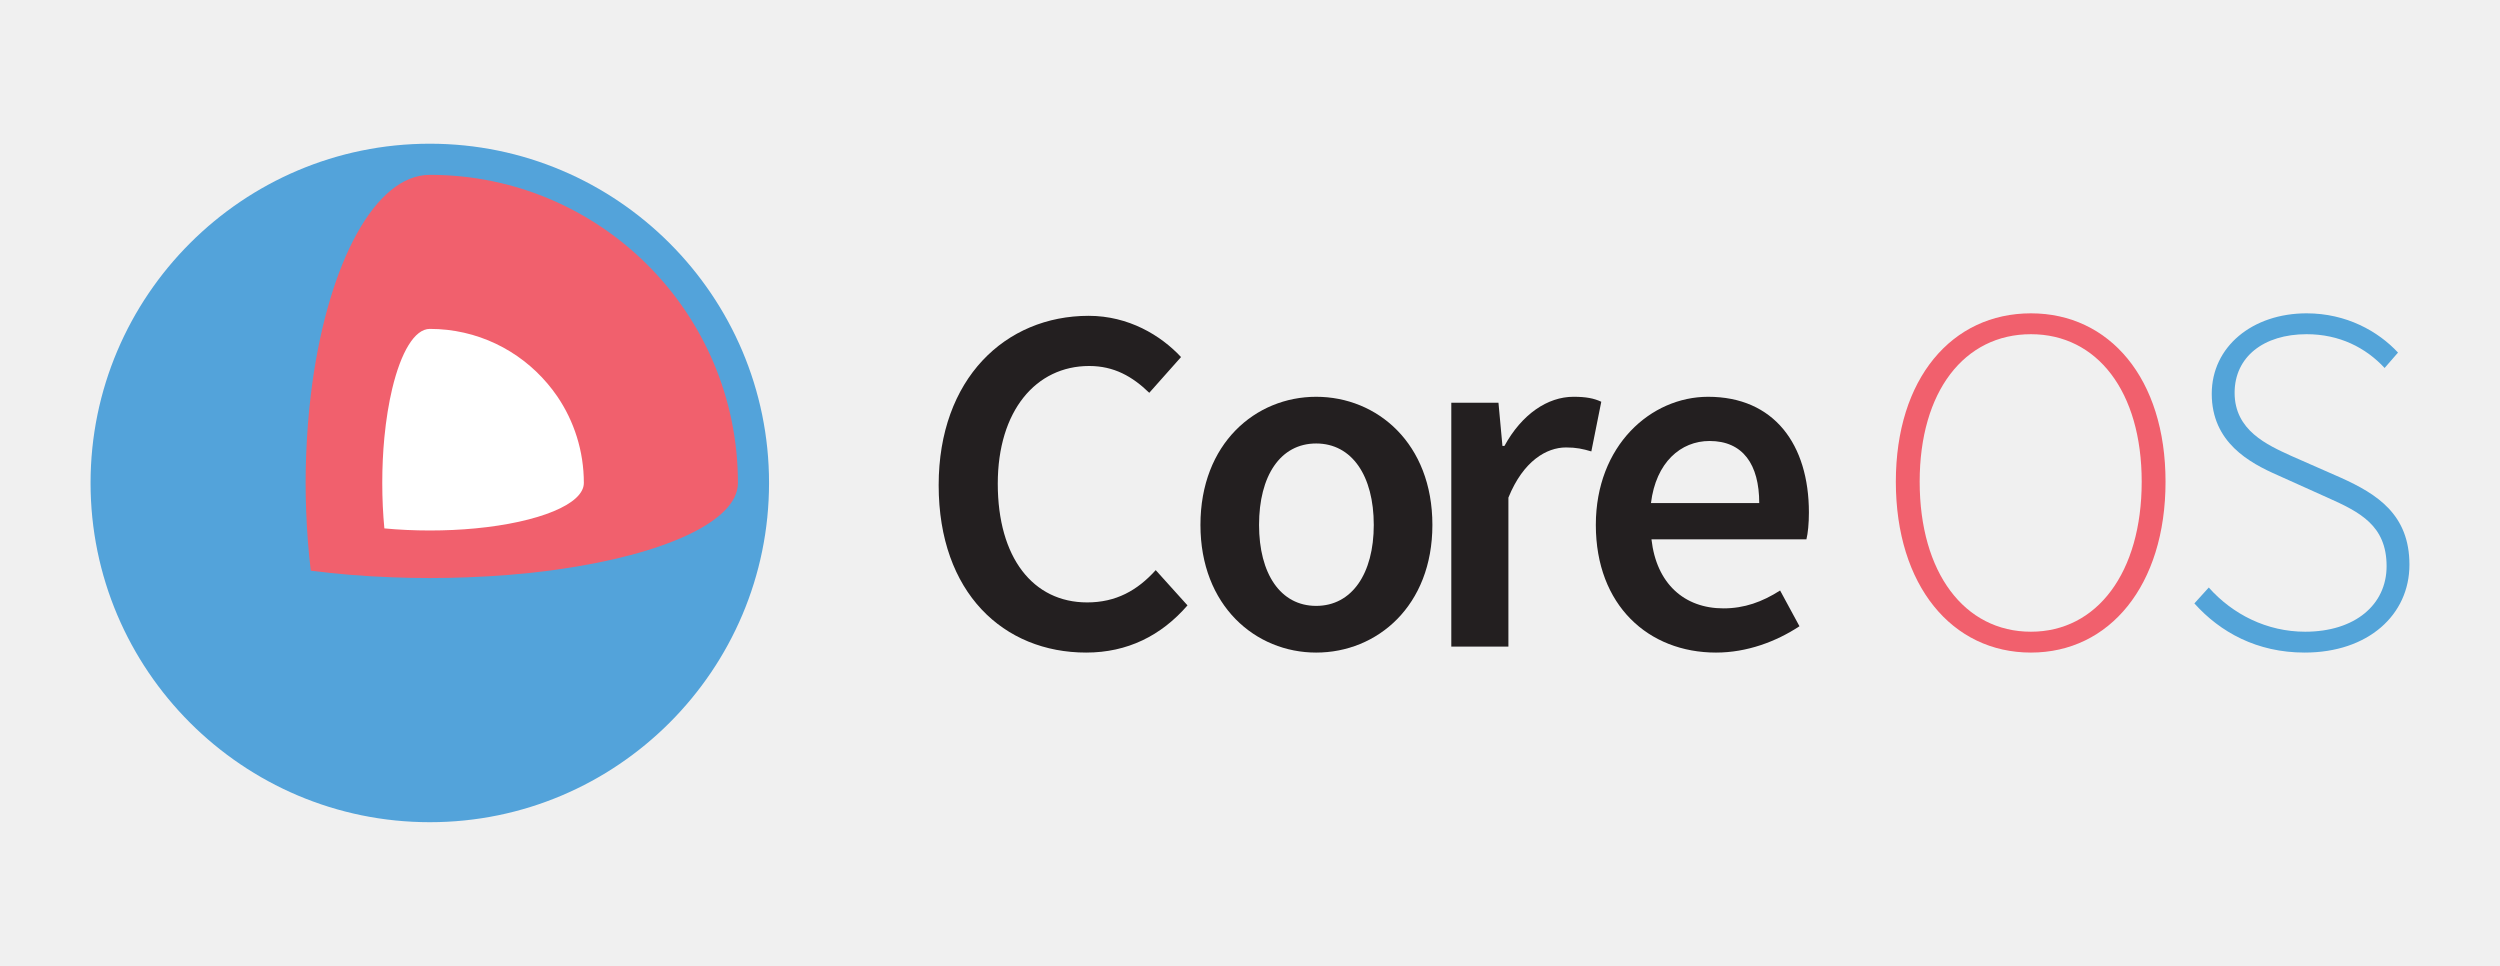
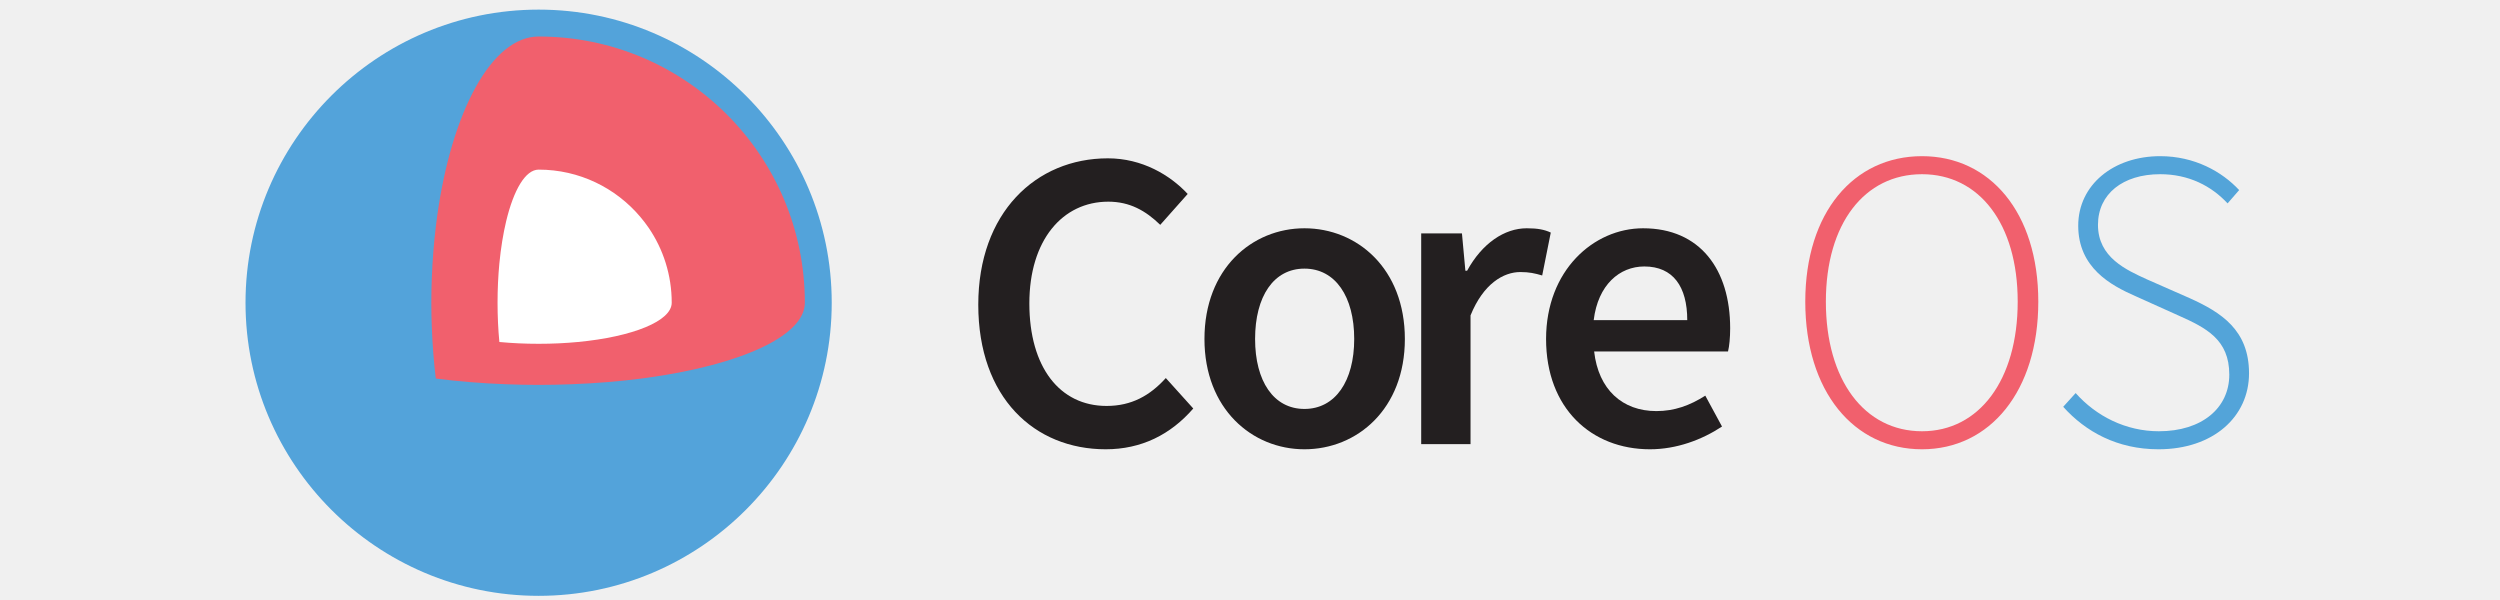
- <svg xmlns="http://www.w3.org/2000/svg" version="1.1" id="Layer_1" x="0px" y="0px" width="792px" height="306px" viewBox="0 0 792 306" enable-background="new 0 0 792 306" xml:space="preserve">
+ <svg xmlns="http://www.w3.org/2000/svg" version="1.1" id="Layer_1" x="0px" y="0px" width="250px" height="60px" viewBox="27 42 740 220" enable-background="new 27 42 750 306" xml:space="preserve">
  <g>
    <g>
      <path fill="#53A3DA" d="M136.168,45.527C76.898,45.527,28.689,93.739,28.689,153c0,59.265,48.209,107.474,107.479,107.474    c59.252,0,107.465-48.209,107.465-107.474C243.633,93.739,195.42,45.527,136.168,45.527z" />
      <path fill="#F1606D" d="M136.168,55.389c-17.283,0-31.941,27.645-37.235,66.069c-0.169,1.236-0.333,2.487-0.478,3.746    c-0.723,6.047-1.213,12.335-1.458,18.808c-0.117,2.962-0.175,5.956-0.175,8.988c0,3.029,0.058,6.029,0.175,8.985    c0.245,6.472,0.735,12.764,1.458,18.811c8.104,1.049,16.769,1.761,25.807,2.099c3.907,0.146,7.872,0.233,11.907,0.233    c4.023,0,8-0.088,11.895-0.233c9.049-0.338,17.708-1.05,25.819-2.099c0.892-0.114,1.77-0.239,2.659-0.368    c33.754-4.74,57.235-15.232,57.235-27.428C233.776,99.088,190.071,55.389,136.168,55.389z" />
      <path fill="#FFFFFF" d="M176.541,125.569c-0.979-1.428-2.029-2.796-3.148-4.11c-8.956-10.557-22.297-17.265-37.224-17.265    c-4.839,0-9.148,7.407-11.907,18.909c-1.096,4.586-1.947,9.819-2.495,15.498c-0.432,4.551-0.665,9.391-0.665,14.399    s0.233,9.849,0.665,14.396c4.554,0.432,9.387,0.664,14.402,0.664c5.009,0,9.842-0.232,14.396-0.664    c10.011-0.95,18.653-2.875,24.775-5.411c6.046-2.501,9.624-5.615,9.624-8.985C184.963,142.832,181.858,133.388,176.541,125.569z" />
    </g>
    <g>
      <path fill="#231F20" d="M344.891,100.053c12.585,0,22.816,6.138,29.262,13.062l-10.064,11.326    c-5.353-5.192-11.175-8.495-19.041-8.495c-16.839,0-28.953,14.16-28.953,37.291c0,23.448,11.169,37.608,28.32,37.608    c9.128,0,15.895-3.775,21.717-10.228l10.067,11.169c-8.335,9.598-19.038,14.95-32.099,14.95c-26.119,0-46.731-18.88-46.731-53.025    C297.37,120.036,318.454,100.053,344.891,100.053z" />
      <path fill="#231F20" d="M416.961,125.701c19.352,0,36.822,14.793,36.822,40.597c0,25.647-17.471,40.439-36.822,40.439    c-19.197,0-36.66-14.792-36.66-40.439C380.301,140.494,397.764,125.701,416.961,125.701z M416.961,191.945    c11.33,0,18.25-10.228,18.25-25.647c0-15.577-6.92-25.804-18.25-25.804s-18.094,10.227-18.094,25.804    C398.867,181.717,405.631,191.945,416.961,191.945z" />
      <path fill="#231F20" d="M459.771,127.589h14.943l1.26,13.688h0.629c5.506-10.07,13.691-15.577,21.871-15.577    c3.938,0,6.455,0.472,8.811,1.574l-3.148,15.734c-2.67-0.784-4.717-1.257-8.018-1.257c-6.139,0-13.539,4.245-18.256,15.893v47.203    h-18.092V127.589z" />
      <path fill="#231F20" d="M541.121,125.701c20.928,0,31.941,15.107,31.941,36.667c0,3.458-0.314,6.604-0.787,8.495h-49.09    c1.57,14.003,10.379,21.869,22.811,21.869c6.613,0,12.273-2.041,17.941-5.662l6.135,11.326    c-7.395,4.878-16.676,8.341-26.432,8.341c-21.404,0-38.08-14.95-38.08-40.439C505.561,141.12,523.023,125.701,541.121,125.701z     M557.326,159.376c0-12.277-5.189-19.671-15.732-19.671c-9.125,0-16.996,6.768-18.57,19.671H557.326z" />
      <path fill="#F1606D" d="M600.602,152.607c0-32.729,17.785-53.344,42.799-53.344c24.863,0,42.641,20.615,42.641,53.344    c0,32.889-17.777,54.13-42.641,54.13C618.387,206.737,600.602,185.496,600.602,152.607z M678.49,152.607    c0-28.639-14.158-46.731-35.09-46.731c-21.084,0-35.248,18.093-35.248,46.731c0,28.796,14.164,47.521,35.248,47.521    C664.332,200.128,678.49,181.403,678.49,152.607z" />
      <path fill="#53A4D9" d="M699.738,186.125c7.557,8.495,18.412,14.003,30.529,14.003c15.732,0,25.807-8.499,25.807-20.767    c0-12.904-8.494-17.154-18.723-21.717l-15.736-7.082c-8.969-3.936-20.934-10.385-20.934-25.808    c0-14.947,12.904-25.492,30.059-25.492c12.588,0,22.658,5.665,28.949,12.435l-4.244,4.878c-5.982-6.452-14.32-10.7-24.705-10.7    c-13.691,0-22.816,7.239-22.816,18.565c0,11.962,10.385,16.521,17.936,19.985l15.738,6.921    c11.486,5.195,21.713,11.647,21.713,27.539s-13.061,27.851-33.201,27.851c-15.107,0-26.75-6.451-34.932-15.576L699.738,186.125z" />
    </g>
  </g>
</svg>
